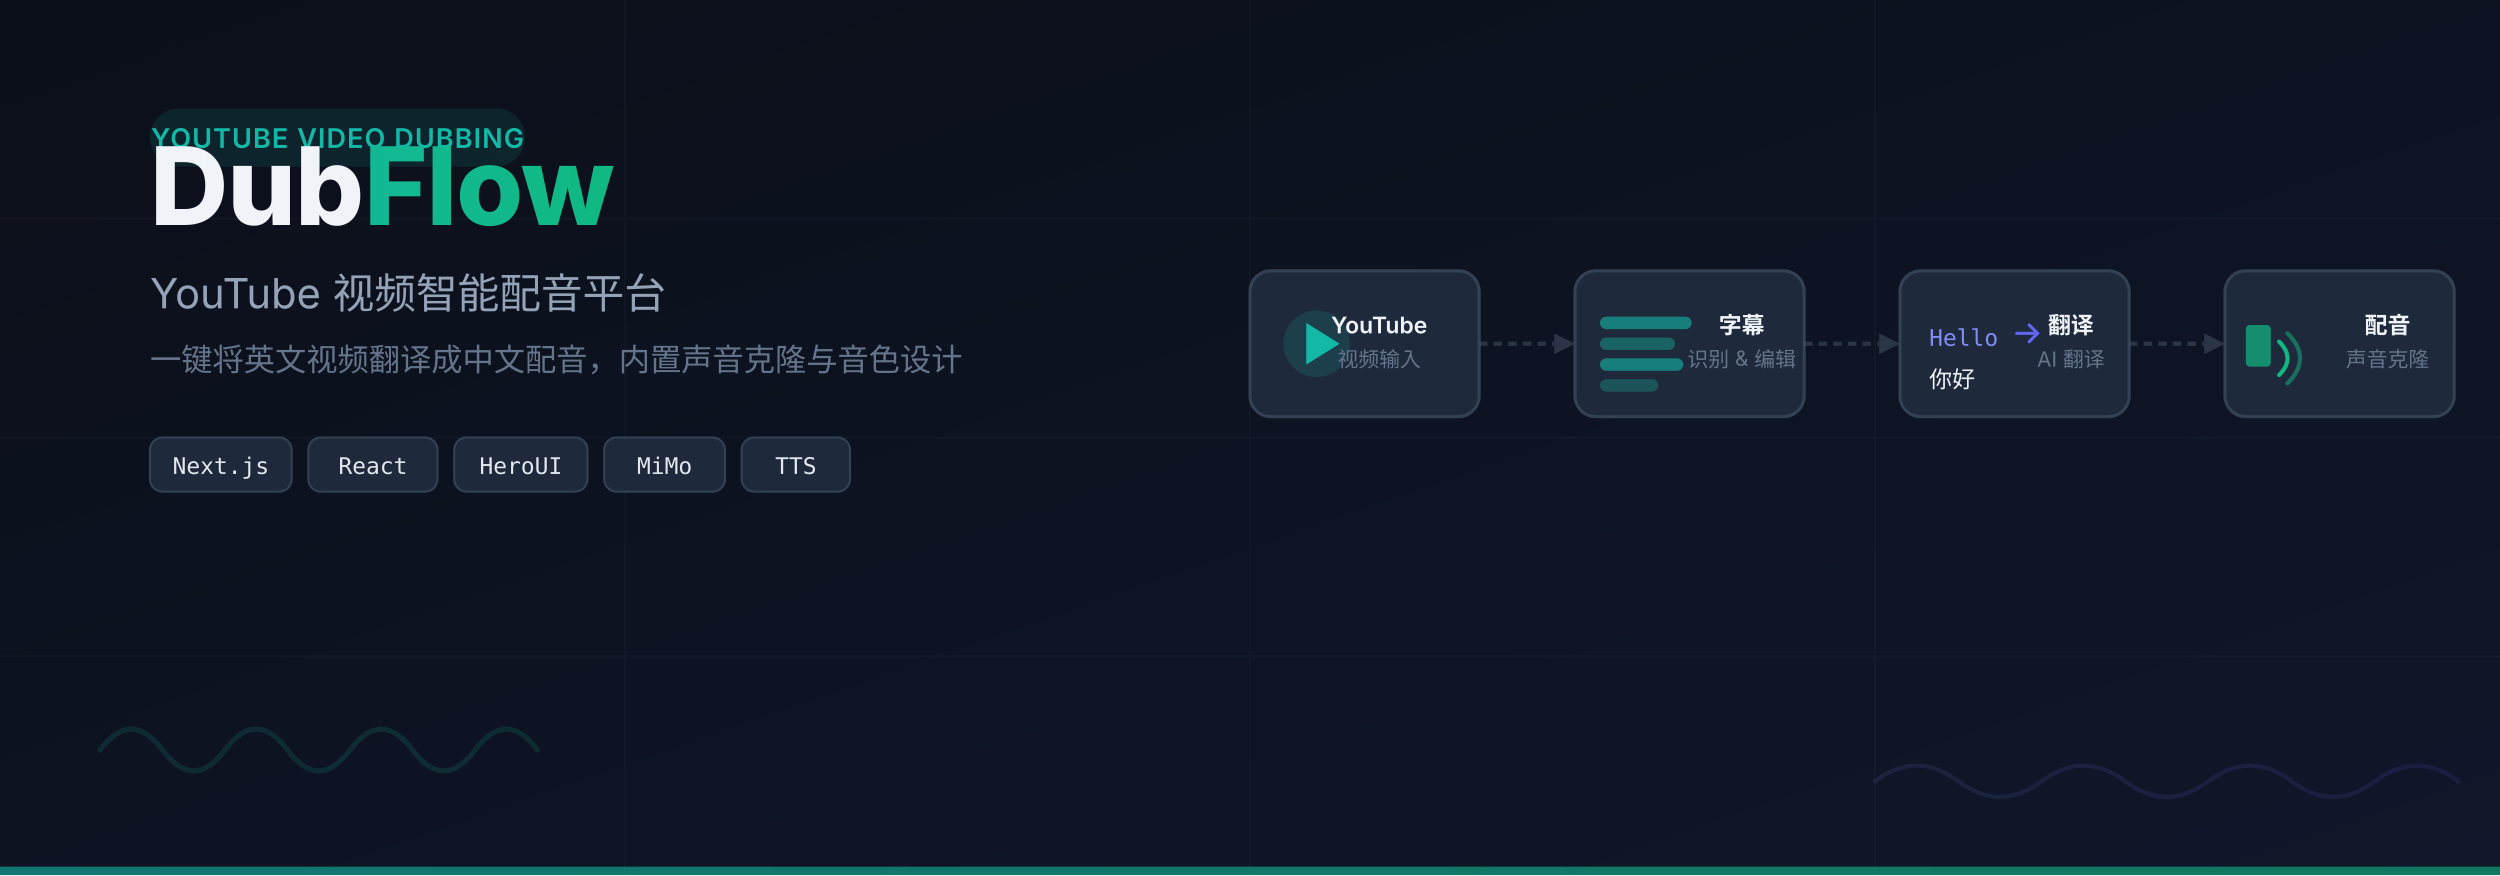
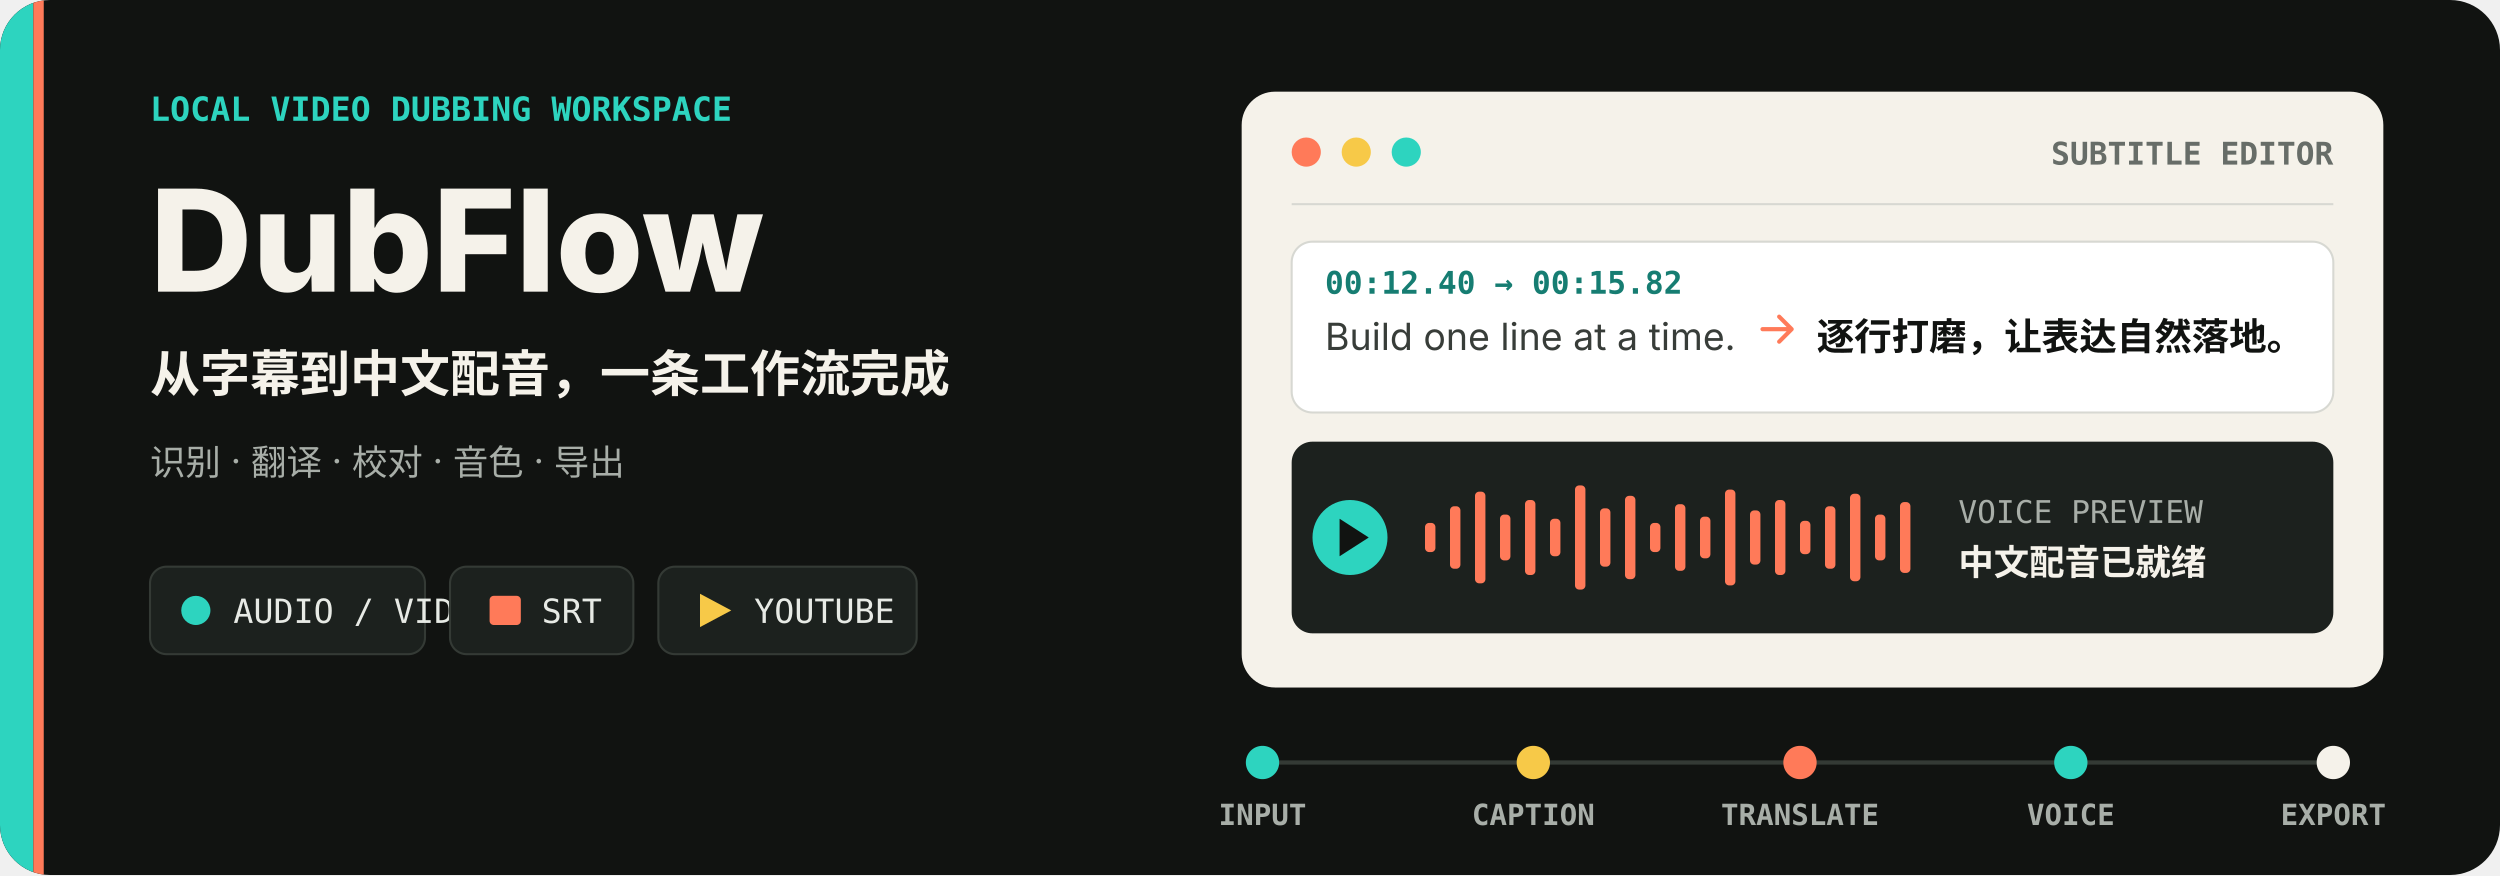
<svg xmlns="http://www.w3.org/2000/svg" width="1200" height="420" viewBox="0 0 1200 420" role="img" aria-labelledby="hero-title hero-desc">
  <defs>
-     <linearGradient id="bg-grad" x1="0" y1="0" x2="1" y2="1">
-       <stop offset="0%" stop-color="#0B0F19" />
-       <stop offset="100%" stop-color="#0F172A" />
-     </linearGradient>
-     <linearGradient id="teal-grad" x1="0" y1="0" x2="1" y2="0">
-       <stop offset="0%" stop-color="#14B8A6" />
-       <stop offset="100%" stop-color="#10B981" />
-     </linearGradient>
-     <linearGradient id="indigo-grad" x1="0" y1="0" x2="1" y2="0">
-       <stop offset="0%" stop-color="#818CF8" />
-       <stop offset="100%" stop-color="#6366F1" />
-     </linearGradient>
-     <clipPath id="round-sm">
-       <rect width="56" height="56" rx="10" />
+     <clipPath id="canvas-clip">
+       <rect width="1200" height="420" rx="24" />
    </clipPath>
  </defs>
-   <rect width="1200" height="420" rx="0" fill="url(#bg-grad)" />
-   <g opacity="0.04" stroke="#94A3B8" stroke-width="1">
-     <line x1="0" y1="105" x2="1200" y2="105" />
-     <line x1="0" y1="210" x2="1200" y2="210" />
-     <line x1="0" y1="315" x2="1200" y2="315" />
-     <line x1="300" y1="0" x2="300" y2="420" />
-     <line x1="600" y1="0" x2="600" y2="420" />
-     <line x1="900" y1="0" x2="900" y2="420" />
-   </g>
-   <g transform="translate(48 340)" opacity="0.15">
-     <path d="M0,20 Q15,0 30,20 Q45,40 60,20 Q75,0 90,20 Q105,40 120,20 Q135,0 150,20 Q165,40 180,20 Q195,0 210,20" fill="none" stroke="url(#teal-grad)" stroke-width="2.5" stroke-linecap="round" />
-   </g>
-   <g transform="translate(900 360)" opacity="0.12">
-     <path d="M0,15 Q20,0 40,15 Q60,30 80,15 Q100,0 120,15 Q140,30 160,15 Q180,0 200,15 Q220,30 240,15 Q260,0 280,15" fill="none" stroke="url(#indigo-grad)" stroke-width="2" stroke-linecap="round" />
-   </g>
-   <g transform="translate(72 52)">
-     <rect width="180" height="28" rx="14" fill="#14B8A6" opacity="0.12" />
-     <text x="90" y="19" text-anchor="middle" font-family="-apple-system, BlinkMacSystemFont, 'Segoe UI', 'PingFang SC', sans-serif" font-size="13" font-weight="600" fill="#14B8A6" letter-spacing="0.5">
-       YOUTUBE VIDEO DUBBING
-     </text>
-   </g>
-   <text transform="translate(72 108)" font-family="-apple-system, BlinkMacSystemFont, 'Segoe UI', 'PingFang SC', sans-serif" font-size="52" font-weight="800" fill="#F0F4F8" letter-spacing="-0.5">
-     Dub<tspan fill="url(#teal-grad)">Flow</tspan>
-   </text>
-   <text transform="translate(72 148)" font-family="-apple-system, BlinkMacSystemFont, 'Segoe UI', 'PingFang SC', sans-serif" font-size="20" font-weight="400" fill="#94A3B8">
-     YouTube 视频智能配音平台
-   </text>
-   <text transform="translate(72 178)" font-family="-apple-system, BlinkMacSystemFont, 'Segoe UI', 'PingFang SC', sans-serif" font-size="15" fill="#64748B">
-     一键将英文视频翻译成中文配音，内置声音克隆与音色设计
-   </text>
-   <g transform="translate(72 210)">
-     <rect width="68" height="26" rx="6" fill="#1E293B" stroke="#334155" stroke-width="1" />
-     <text x="34" y="17.5" text-anchor="middle" font-family="ui-monospace, SFMono-Regular, Menlo, monospace" font-size="11" fill="#E2E8F0">Next.js</text>
-     <rect x="76" width="62" height="26" rx="6" fill="#1E293B" stroke="#334155" stroke-width="1" />
-     <text x="107" y="17.5" text-anchor="middle" font-family="ui-monospace, SFMono-Regular, Menlo, monospace" font-size="11" fill="#E2E8F0">React</text>
-     <rect x="146" width="64" height="26" rx="6" fill="#1E293B" stroke="#334155" stroke-width="1" />
-     <text x="178" y="17.5" text-anchor="middle" font-family="ui-monospace, SFMono-Regular, Menlo, monospace" font-size="11" fill="#E2E8F0">HeroUI</text>
-     <rect x="218" width="58" height="26" rx="6" fill="#1E293B" stroke="#334155" stroke-width="1" />
-     <text x="247" y="17.5" text-anchor="middle" font-family="ui-monospace, SFMono-Regular, Menlo, monospace" font-size="11" fill="#E2E8F0">MiMo</text>
-     <rect x="284" width="52" height="26" rx="6" fill="#1E293B" stroke="#334155" stroke-width="1" />
-     <text x="310" y="17.5" text-anchor="middle" font-family="ui-monospace, SFMono-Regular, Menlo, monospace" font-size="11" fill="#E2E8F0">TTS</text>
-   </g>
-   <g transform="translate(600 50)">
-     <g transform="translate(0 80)">
-       <rect width="110" height="70" rx="10" fill="#1E293B" stroke="#334155" stroke-width="1.5" />
-       <circle cx="32" cy="35" r="16" fill="#14B8A6" opacity="0.15" />
-       <path d="M27,25 L27,45 L43,35 Z" fill="#14B8A6" />
-       <text x="62" y="30" text-anchor="middle" font-family="-apple-system, BlinkMacSystemFont, 'Segoe UI', 'PingFang SC', sans-serif" font-size="11" font-weight="600" fill="#F0F4F8">YouTube</text>
-       <text x="62" y="46" text-anchor="middle" font-family="-apple-system, BlinkMacSystemFont, 'Segoe UI', 'PingFang SC', sans-serif" font-size="10" fill="#64748B">视频输入</text>
+   <g clip-path="url(#canvas-clip)">
+     <rect width="1200" height="420" fill="#111311" />
+     <rect x="0" y="0" width="16" height="420" fill="#2DD4BF" />
+     <rect x="16" y="0" width="5" height="420" fill="#FF7A59" />
+     <g id="title-block" transform="translate(72 58)">
+       <text x="0" y="0" font-family="ui-monospace, SFMono-Regular, Menlo, monospace" font-size="16" font-weight="700" fill="#2DD4BF">LOCAL VIDEO DUBBING WORKSPACE</text>
+       <text x="0" y="82" font-family="-apple-system, BlinkMacSystemFont, 'Segoe UI', 'PingFang SC', sans-serif" font-size="68" font-weight="800" fill="#F5F2EA">DubFlow</text>
+       <text x="0" y="130" font-family="-apple-system, BlinkMacSystemFont, 'Segoe UI', 'PingFang SC', sans-serif" font-size="24" font-weight="650" fill="#F5F2EA">从字幕到中文配音，一条工作流完成</text>
+       <text x="0" y="170" font-family="-apple-system, BlinkMacSystemFont, 'Segoe UI', 'PingFang SC', sans-serif" font-size="17" fill="#A8AEA8">识别 · 翻译 · 校对 · 音色 · 导出</text>
+       <g transform="translate(0 214)">
+         <rect width="132" height="42" rx="8" fill="#1C211E" stroke="#343A35" />
+         <circle cx="22" cy="21" r="7" fill="#2DD4BF" />
+         <text x="40" y="27" font-family="ui-monospace, SFMono-Regular, Menlo, monospace" font-size="16" fill="#E7EAE5">AUDIO / VIDEO</text>
+         <rect x="144" width="88" height="42" rx="8" fill="#1C211E" stroke="#343A35" />
+         <rect x="163" y="14" width="15" height="14" rx="2" fill="#FF7A59" />
+         <text x="188" y="27" font-family="ui-monospace, SFMono-Regular, Menlo, monospace" font-size="16" fill="#E7EAE5">SRT</text>
+         <rect x="244" width="124" height="42" rx="8" fill="#1C211E" stroke="#343A35" />
+         <path d="M264 13 L264 29 L279 21 Z" fill="#F7C948" />
+         <text x="290" y="27" font-family="ui-monospace, SFMono-Regular, Menlo, monospace" font-size="16" fill="#E7EAE5">YOUTUBE</text>
+       </g>
    </g>
-     <g transform="translate(110 115)" opacity="0.5">
-       <line x1="0" y1="0" x2="36" y2="0" stroke="#475569" stroke-width="2" stroke-dasharray="4 3" />
-       <path d="M36,-5 L46,0 L36,5" fill="#475569" />
+     <g id="subtitle-workspace" transform="translate(596 44)">
+       <rect width="548" height="286" rx="16" fill="#F5F2EA" />
+       <g transform="translate(24 22)">
+         <circle cx="7" cy="7" r="7" fill="#FF7A59" />
+         <circle cx="31" cy="7" r="7" fill="#F7C948" />
+         <circle cx="55" cy="7" r="7" fill="#2DD4BF" />
+         <text x="500" y="13" text-anchor="end" font-family="ui-monospace, SFMono-Regular, Menlo, monospace" font-size="15" font-weight="700" fill="#676D68">SUBTITLE EDITOR</text>
+       </g>
+       <line x1="24" y1="54" x2="524" y2="54" stroke="#D7D8D2" />
+       <g transform="translate(24 72)">
+         <rect width="500" height="82" rx="10" fill="#FFFFFF" stroke="#D7D8D2" />
+         <text x="16" y="25" font-family="ui-monospace, SFMono-Regular, Menlo, monospace" font-size="15" font-weight="700" fill="#167D72">00:12.40 → 00:15.82</text>
+         <text x="16" y="52" font-family="-apple-system, BlinkMacSystemFont, 'Segoe UI', sans-serif" font-size="18" fill="#383D39">Build one line at a time.</text>
+         <text x="252" y="52" font-family="-apple-system, BlinkMacSystemFont, 'Segoe UI', 'PingFang SC', sans-serif" font-size="18" font-weight="650" fill="#111311">逐行打磨，让表达自然落地。</text>
+         <path d="M226 42 L240 42 M234 36 L240 42 L234 48" fill="none" stroke="#FF7A59" stroke-width="2" stroke-linecap="round" stroke-linejoin="round" />
+       </g>
+       <g transform="translate(24 168)">
+         <rect width="500" height="92" rx="10" fill="#1C211E" />
+         <circle cx="28" cy="46" r="18" fill="#2DD4BF" />
+         <path d="M23 37 L23 55 L37 46 Z" fill="#111311" />
+         <g transform="translate(64 19)" fill="#FF7A59">
+           <rect x="0" y="20" width="5" height="14" rx="2" />
+           <rect x="12" y="12" width="5" height="30" rx="2" />
+           <rect x="24" y="5" width="5" height="44" rx="2" />
+           <rect x="36" y="16" width="5" height="22" rx="2" />
+           <rect x="48" y="9" width="5" height="36" rx="2" />
+           <rect x="60" y="18" width="5" height="18" rx="2" />
+           <rect x="72" y="2" width="5" height="50" rx="2" />
+           <rect x="84" y="13" width="5" height="28" rx="2" />
+           <rect x="96" y="7" width="5" height="40" rx="2" />
+           <rect x="108" y="20" width="5" height="14" rx="2" />
+           <rect x="120" y="11" width="5" height="32" rx="2" />
+           <rect x="132" y="17" width="5" height="20" rx="2" />
+           <rect x="144" y="4" width="5" height="46" rx="2" />
+           <rect x="156" y="14" width="5" height="26" rx="2" />
+           <rect x="168" y="9" width="5" height="36" rx="2" />
+           <rect x="180" y="19" width="5" height="16" rx="2" />
+           <rect x="192" y="12" width="5" height="30" rx="2" />
+           <rect x="204" y="6" width="5" height="42" rx="2" />
+           <rect x="216" y="16" width="5" height="22" rx="2" />
+           <rect x="228" y="10" width="5" height="34" rx="2" />
+         </g>
+         <text x="320" y="39" font-family="ui-monospace, SFMono-Regular, Menlo, monospace" font-size="15" fill="#A8AEA8">VOICE PREVIEW</text>
+         <text x="320" y="64" font-family="-apple-system, BlinkMacSystemFont, 'Segoe UI', 'PingFang SC', sans-serif" font-size="17" font-weight="700" fill="#F5F2EA">中文配音已就绪</text>
+       </g>
    </g>
-     <g transform="translate(156 80)">
-       <rect width="110" height="70" rx="10" fill="#1E293B" stroke="#334155" stroke-width="1.5" />
-       <g transform="translate(12 22)">
-         <rect width="44" height="6" rx="3" fill="#14B8A6" opacity="0.6" />
-         <rect y="10" width="36" height="6" rx="3" fill="#14B8A6" opacity="0.4" />
-         <rect y="20" width="40" height="6" rx="3" fill="#14B8A6" opacity="0.6" />
-         <rect y="30" width="28" height="6" rx="3" fill="#14B8A6" opacity="0.3" />
+     <g id="workflow-line" transform="translate(596 354)">
+       <line x1="10" y1="12" x2="524" y2="12" stroke="#343A35" stroke-width="2" />
+       <g font-family="ui-monospace, SFMono-Regular, Menlo, monospace" font-size="14" font-weight="700">
+         <circle cx="10" cy="12" r="8" fill="#2DD4BF" />
+         <text x="10" y="42" text-anchor="middle" fill="#A8AEA8">INPUT</text>
+         <circle cx="140" cy="12" r="8" fill="#F7C948" />
+         <text x="140" y="42" text-anchor="middle" fill="#A8AEA8">CAPTION</text>
+         <circle cx="268" cy="12" r="8" fill="#FF7A59" />
+         <text x="268" y="42" text-anchor="middle" fill="#A8AEA8">TRANSLATE</text>
+         <circle cx="398" cy="12" r="8" fill="#2DD4BF" />
+         <text x="398" y="42" text-anchor="middle" fill="#A8AEA8">VOICE</text>
+         <circle cx="524" cy="12" r="8" fill="#F5F2EA" />
+         <text x="524" y="42" text-anchor="middle" fill="#A8AEA8">EXPORT</text>
      </g>
-       <text x="80" y="30" text-anchor="middle" font-family="-apple-system, BlinkMacSystemFont, 'Segoe UI', 'PingFang SC', sans-serif" font-size="11" font-weight="600" fill="#F0F4F8">字幕</text>
-       <text x="80" y="46" text-anchor="middle" font-family="-apple-system, BlinkMacSystemFont, 'Segoe UI', 'PingFang SC', sans-serif" font-size="10" fill="#64748B">识别 &amp; 编辑</text>
-     </g>
-     <g transform="translate(266 115)" opacity="0.5">
-       <line x1="0" y1="0" x2="36" y2="0" stroke="#475569" stroke-width="2" stroke-dasharray="4 3" />
-       <path d="M36,-5 L46,0 L36,5" fill="#475569" />
-     </g>
-     <g transform="translate(312 80)">
-       <rect width="110" height="70" rx="10" fill="#1E293B" stroke="#334155" stroke-width="1.5" />
-       <g transform="translate(14 24)">
-         <text x="0" y="12" font-family="ui-monospace, SFMono-Regular, Menlo, monospace" font-size="11" fill="#818CF8">Hello</text>
-         <path d="M42,6 L52,6" stroke="#6366F1" stroke-width="1.5" stroke-linecap="round" />
-         <path d="M48,2 L52,6 L48,10" fill="none" stroke="#6366F1" stroke-width="1.5" stroke-linecap="round" />
-         <text x="0" y="32" font-family="-apple-system, BlinkMacSystemFont, 'PingFang SC', sans-serif" font-size="11" fill="#F0F4F8">你好</text>
-       </g>
-       <text x="82" y="30" text-anchor="middle" font-family="-apple-system, BlinkMacSystemFont, 'Segoe UI', 'PingFang SC', sans-serif" font-size="11" font-weight="600" fill="#F0F4F8">翻译</text>
-       <text x="82" y="46" text-anchor="middle" font-family="-apple-system, BlinkMacSystemFont, 'Segoe UI', 'PingFang SC', sans-serif" font-size="10" fill="#64748B">AI 翻译</text>
-     </g>
-     <g transform="translate(422 115)" opacity="0.5">
-       <line x1="0" y1="0" x2="36" y2="0" stroke="#475569" stroke-width="2" stroke-dasharray="4 3" />
-       <path d="M36,-5 L46,0 L36,5" fill="#475569" />
-     </g>
-     <g transform="translate(468 80)">
-       <rect width="110" height="70" rx="10" fill="#1E293B" stroke="#334155" stroke-width="1.5" />
-       <g transform="translate(10 26)">
-         <rect width="12" height="20" rx="2" fill="#10B981" opacity="0.7" />
-         <path d="M16,8 Q24,16 16,24" fill="none" stroke="#10B981" stroke-width="2" stroke-linecap="round" />
-         <path d="M20,4 Q32,16 20,28" fill="none" stroke="#10B981" stroke-width="2" stroke-linecap="round" opacity="0.5" />
-       </g>
-       <text x="78" y="30" text-anchor="middle" font-family="-apple-system, BlinkMacSystemFont, 'Segoe UI', 'PingFang SC', sans-serif" font-size="11" font-weight="600" fill="#F0F4F8">配音</text>
-       <text x="78" y="46" text-anchor="middle" font-family="-apple-system, BlinkMacSystemFont, 'Segoe UI', 'PingFang SC', sans-serif" font-size="10" fill="#64748B">声音克隆</text>
    </g>
  </g>
-   <rect x="0" y="416" width="1200" height="4" fill="url(#teal-grad)" opacity="0.6" />
</svg>
